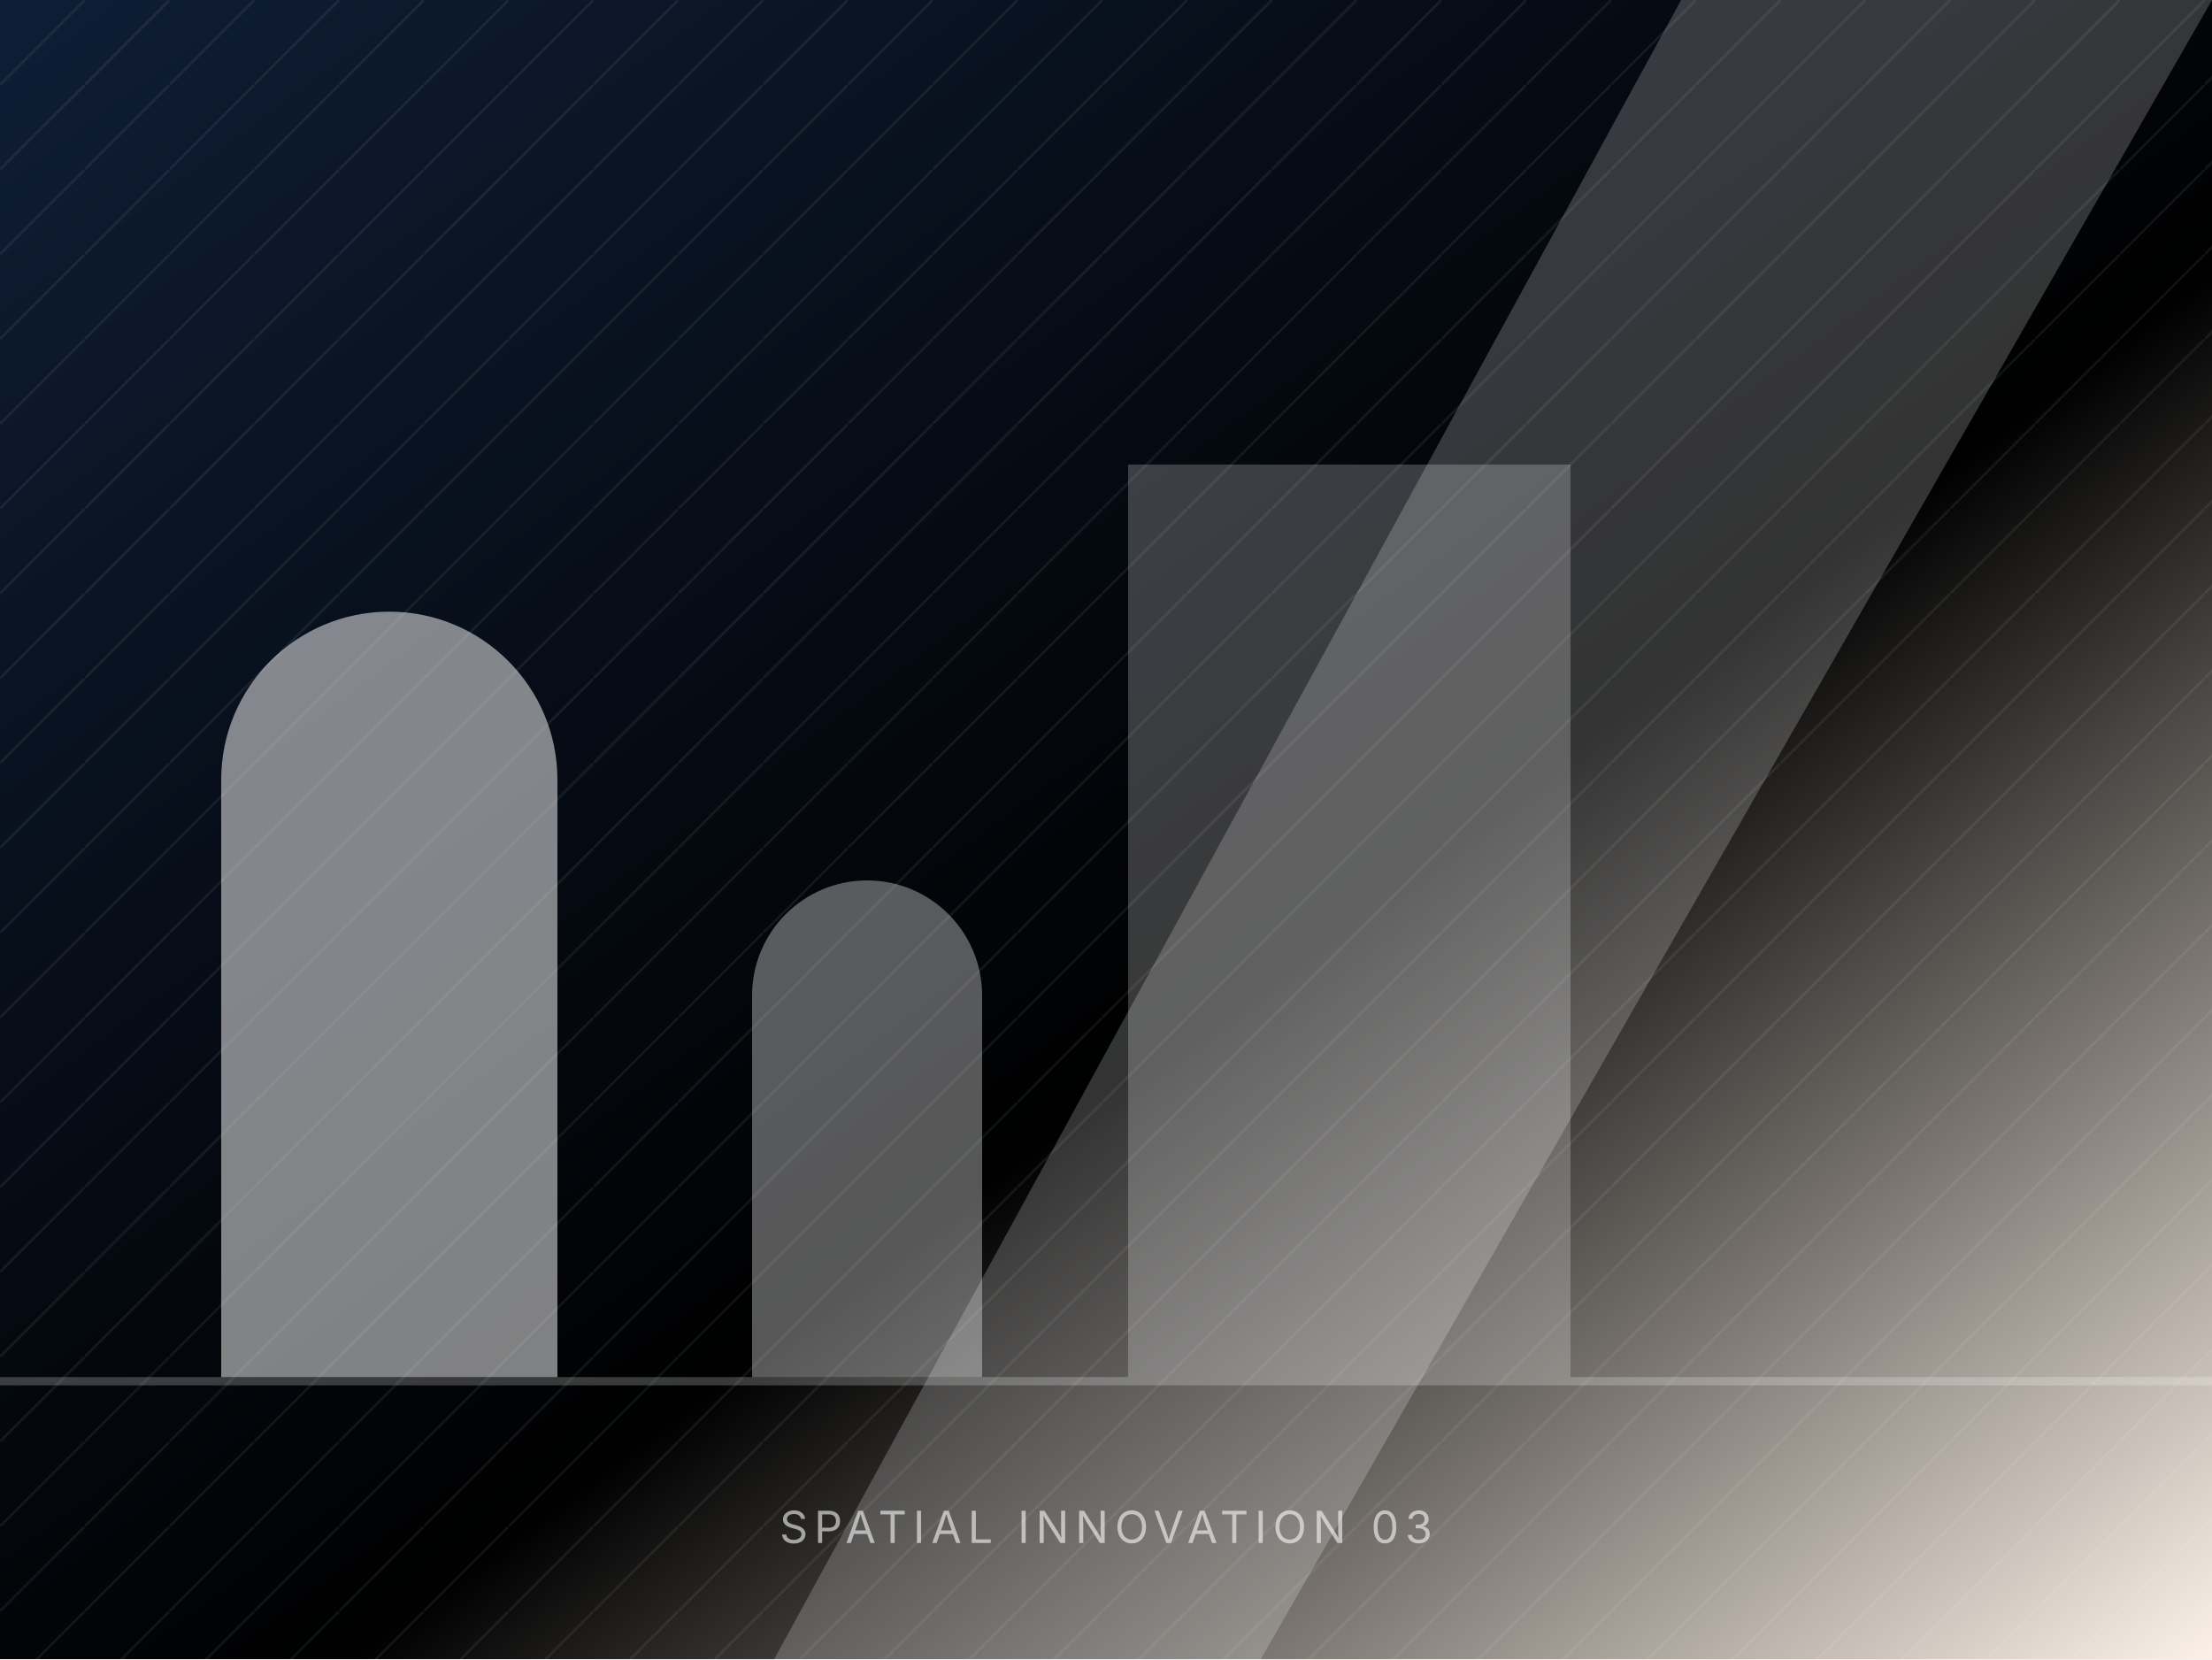
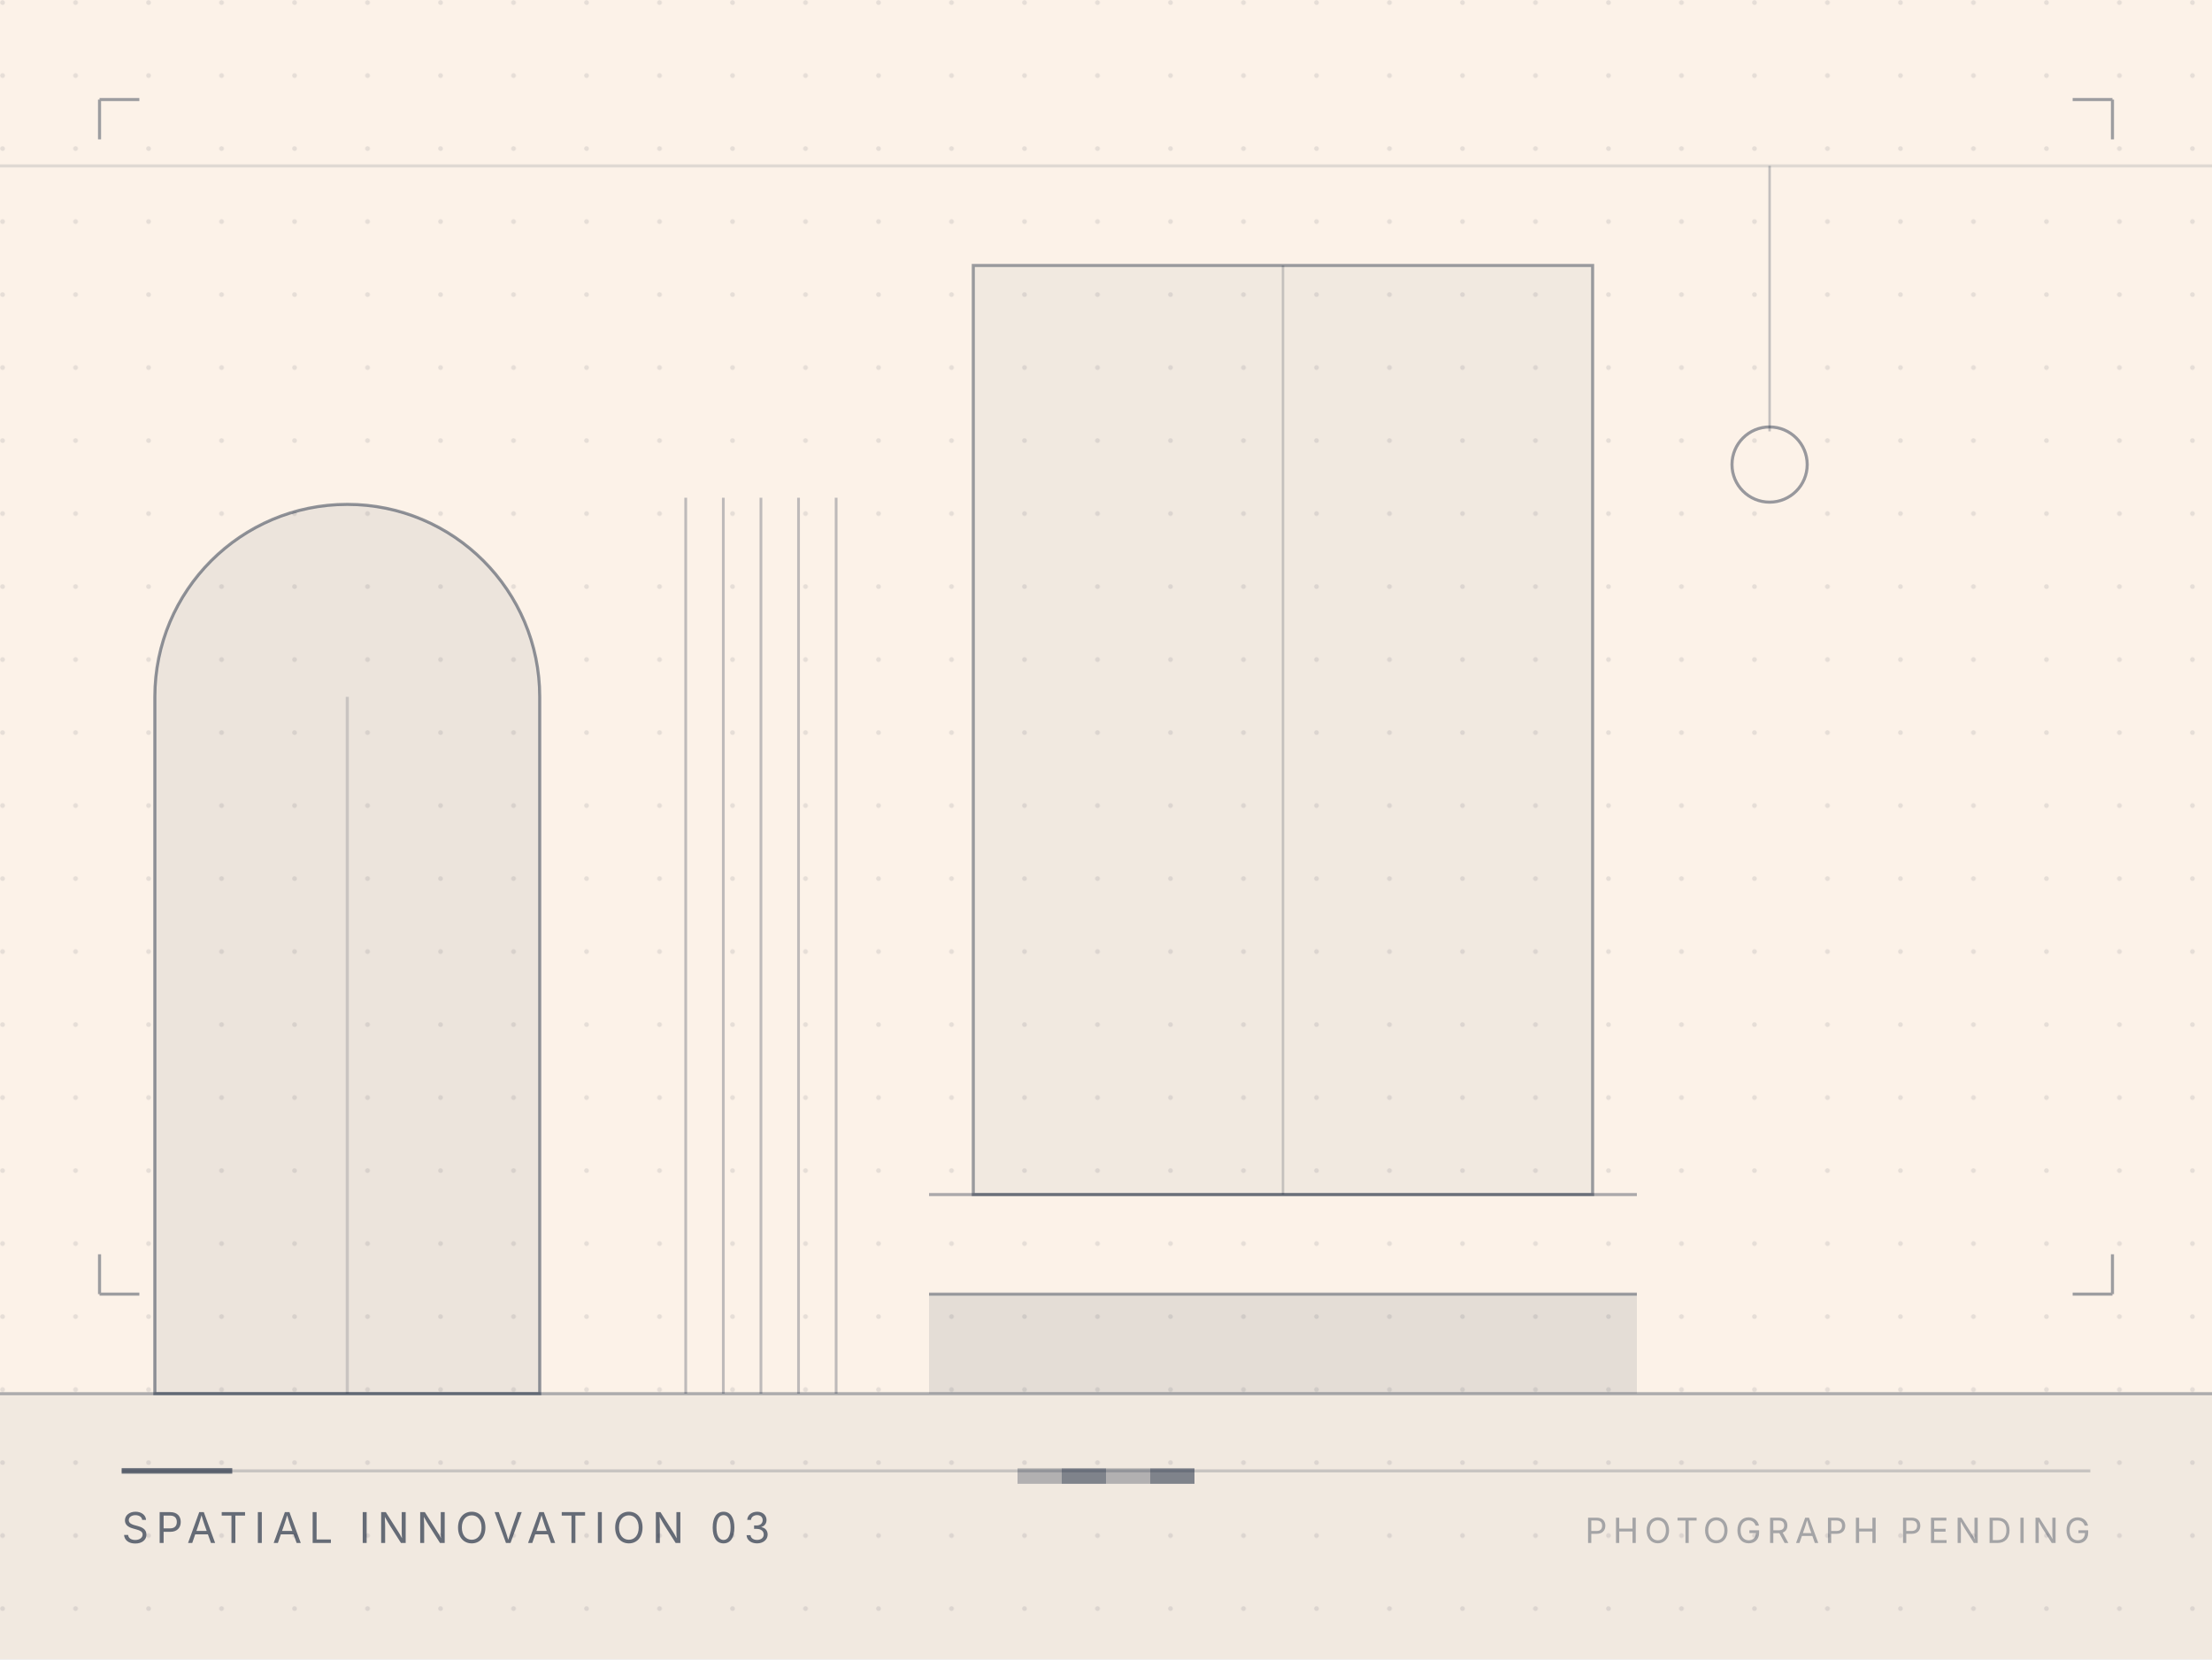
<svg xmlns="http://www.w3.org/2000/svg" viewBox="0 0 1200 900" width="1200" height="900">
  <defs>
-     <linearGradient id="g" x1="0" y1="0" x2="1" y2="1">
-       <stop offset="0%" stop-color="#0f1e36" />
-       <stop offset="58%" stop-color="#000000" />
-       <stop offset="100%" stop-color="#fcf2e8" />
-     </linearGradient>
-     <pattern id="d" width="46" height="46" patternUnits="userSpaceOnUse">
-       <path d="M0 46L46 0" stroke="#ffffff" stroke-opacity="0.07" stroke-width="1.4" />
+     <pattern id="dots" width="39.6" height="39.6" patternUnits="userSpaceOnUse">
+       <circle cx="1.4" cy="1.4" r="1.3" fill="#0f1e36" fill-opacity="0.09" />
    </pattern>
  </defs>
-   <rect width="1200" height="900" fill="url(#g)" />
-   <rect width="1200" height="900" fill="url(#d)" />
-   <path d="M120 747V423a91.2 91.2 0 0 1 182.4 0V747Z" fill="#fff" fill-opacity="0.5" />
-   <path d="M408 747V540a62.4 62.4 0 0 1 124.8 0V747Z" fill="#fff" fill-opacity="0.34" />
-   <rect x="612" y="252" width="240" height="495" fill="#fff" fill-opacity="0.22" />
-   <path d="M912 0H1200L684 900H420Z" fill="#fff" fill-opacity="0.2" />
-   <rect y="747" width="1200" height="4.5" fill="#ffffff" fill-opacity="0.22" />
-   <text x="600" y="837" text-anchor="middle" font-family="system-ui,-apple-system,Segoe UI,sans-serif" font-size="24" letter-spacing="3.36" fill="#ffffff" fill-opacity="0.58">SPATIAL INNOVATION 03</text>
+   <rect width="1200" height="900" fill="#fcf2e8" />
+   <rect width="1200" height="900" fill="url(#dots)" />
+   <path d="M0 90h1200" stroke="#0f1e36" stroke-opacity="0.12" stroke-width="1.667" />
+   <rect y="756" width="1200" height="144" fill="#0f1e36" fill-opacity="0.045" />
+   <path d="M0 756h1200" stroke="#0f1e36" stroke-opacity="0.32" stroke-width="1.667" />
+   <path d="M84 756V378a104.4 104.4 0 0 1 208.8 0V756Z" fill="#0f1e36" fill-opacity="0.07" stroke="#0f1e36" stroke-opacity="0.45" stroke-width="1.667" />
+   <path d="M188.4 378V756" stroke="#0f1e36" stroke-opacity="0.16" stroke-width="1.667" />
+   <path d="M372 270V756" stroke="#0f1e36" stroke-opacity="0.26" stroke-width="1.5" />
+   <path d="M392.4 270V756" stroke="#0f1e36" stroke-opacity="0.26" stroke-width="1.5" />
+   <path d="M412.8 270V756" stroke="#0f1e36" stroke-opacity="0.26" stroke-width="1.5" />
+   <path d="M433.2 270V756" stroke="#0f1e36" stroke-opacity="0.26" stroke-width="1.5" />
+   <path d="M453.6 270V756" stroke="#0f1e36" stroke-opacity="0.26" stroke-width="1.5" />
+   <rect x="528" y="144" width="336" height="504" fill="#0f1e36" fill-opacity="0.045" stroke="#0f1e36" stroke-opacity="0.4" stroke-width="1.667" />
+   <path d="M696 144v504" stroke="#0f1e36" stroke-opacity="0.2" stroke-width="1.333" />
+   <path d="M504 648h384" stroke="#0f1e36" stroke-opacity="0.34" stroke-width="1.667" />
+   <path d="M504 756h384v-54h-384Z" fill="#0f1e36" fill-opacity="0.1" />
+   <path d="M504 702h384" stroke="#0f1e36" stroke-opacity="0.38" stroke-width="1.667" />
+   <path d="M960 90v144" stroke="#0f1e36" stroke-opacity="0.24" stroke-width="1.333" />
+   <circle cx="960" cy="252" r="20.4" fill="none" stroke="#0f1e36" stroke-opacity="0.42" stroke-width="1.667" />
+   <path d="M54 54v21.6M54 54h21.6" fill="none" stroke="#0f1e36" stroke-opacity="0.4" stroke-width="1.667" />
+   <path d="M1146 54v21.6M1146 54h-21.6" fill="none" stroke="#0f1e36" stroke-opacity="0.4" stroke-width="1.667" />
+   <path d="M54 702v-21.6M54 702h21.6" fill="none" stroke="#0f1e36" stroke-opacity="0.4" stroke-width="1.667" />
+   <path d="M1146 702v-21.6M1146 702h-21.6" fill="none" stroke="#0f1e36" stroke-opacity="0.4" stroke-width="1.667" />
+   <rect x="552" y="796.5" width="24" height="8.4" fill="#0f1e36" fill-opacity="0.28" />
+   <rect x="576" y="796.5" width="24" height="8.4" fill="#0f1e36" fill-opacity="0.5" />
+   <rect x="600" y="796.5" width="24" height="8.4" fill="#0f1e36" fill-opacity="0.28" />
+   <rect x="624" y="796.5" width="24" height="8.4" fill="#0f1e36" fill-opacity="0.5" />
+   <path d="M66 797.9h1068" stroke="#0f1e36" stroke-opacity="0.18" stroke-width="1.667" />
+   <path d="M66 797.9h60" stroke="#0f1e36" stroke-opacity="0.6" stroke-width="3" />
+   <text x="66" y="837" font-family="system-ui,-apple-system,Segoe UI,sans-serif" font-size="23" letter-spacing="3.84" fill="#0f1e36" fill-opacity="0.62">SPATIAL INNOVATION 03</text>
+   <text x="1134" y="837" text-anchor="end" font-family="system-ui,-apple-system,sans-serif" font-size="18.86" letter-spacing="3.12" fill="#0f1e36" fill-opacity="0.34">PHOTOGRAPH PENDING</text>
</svg>
